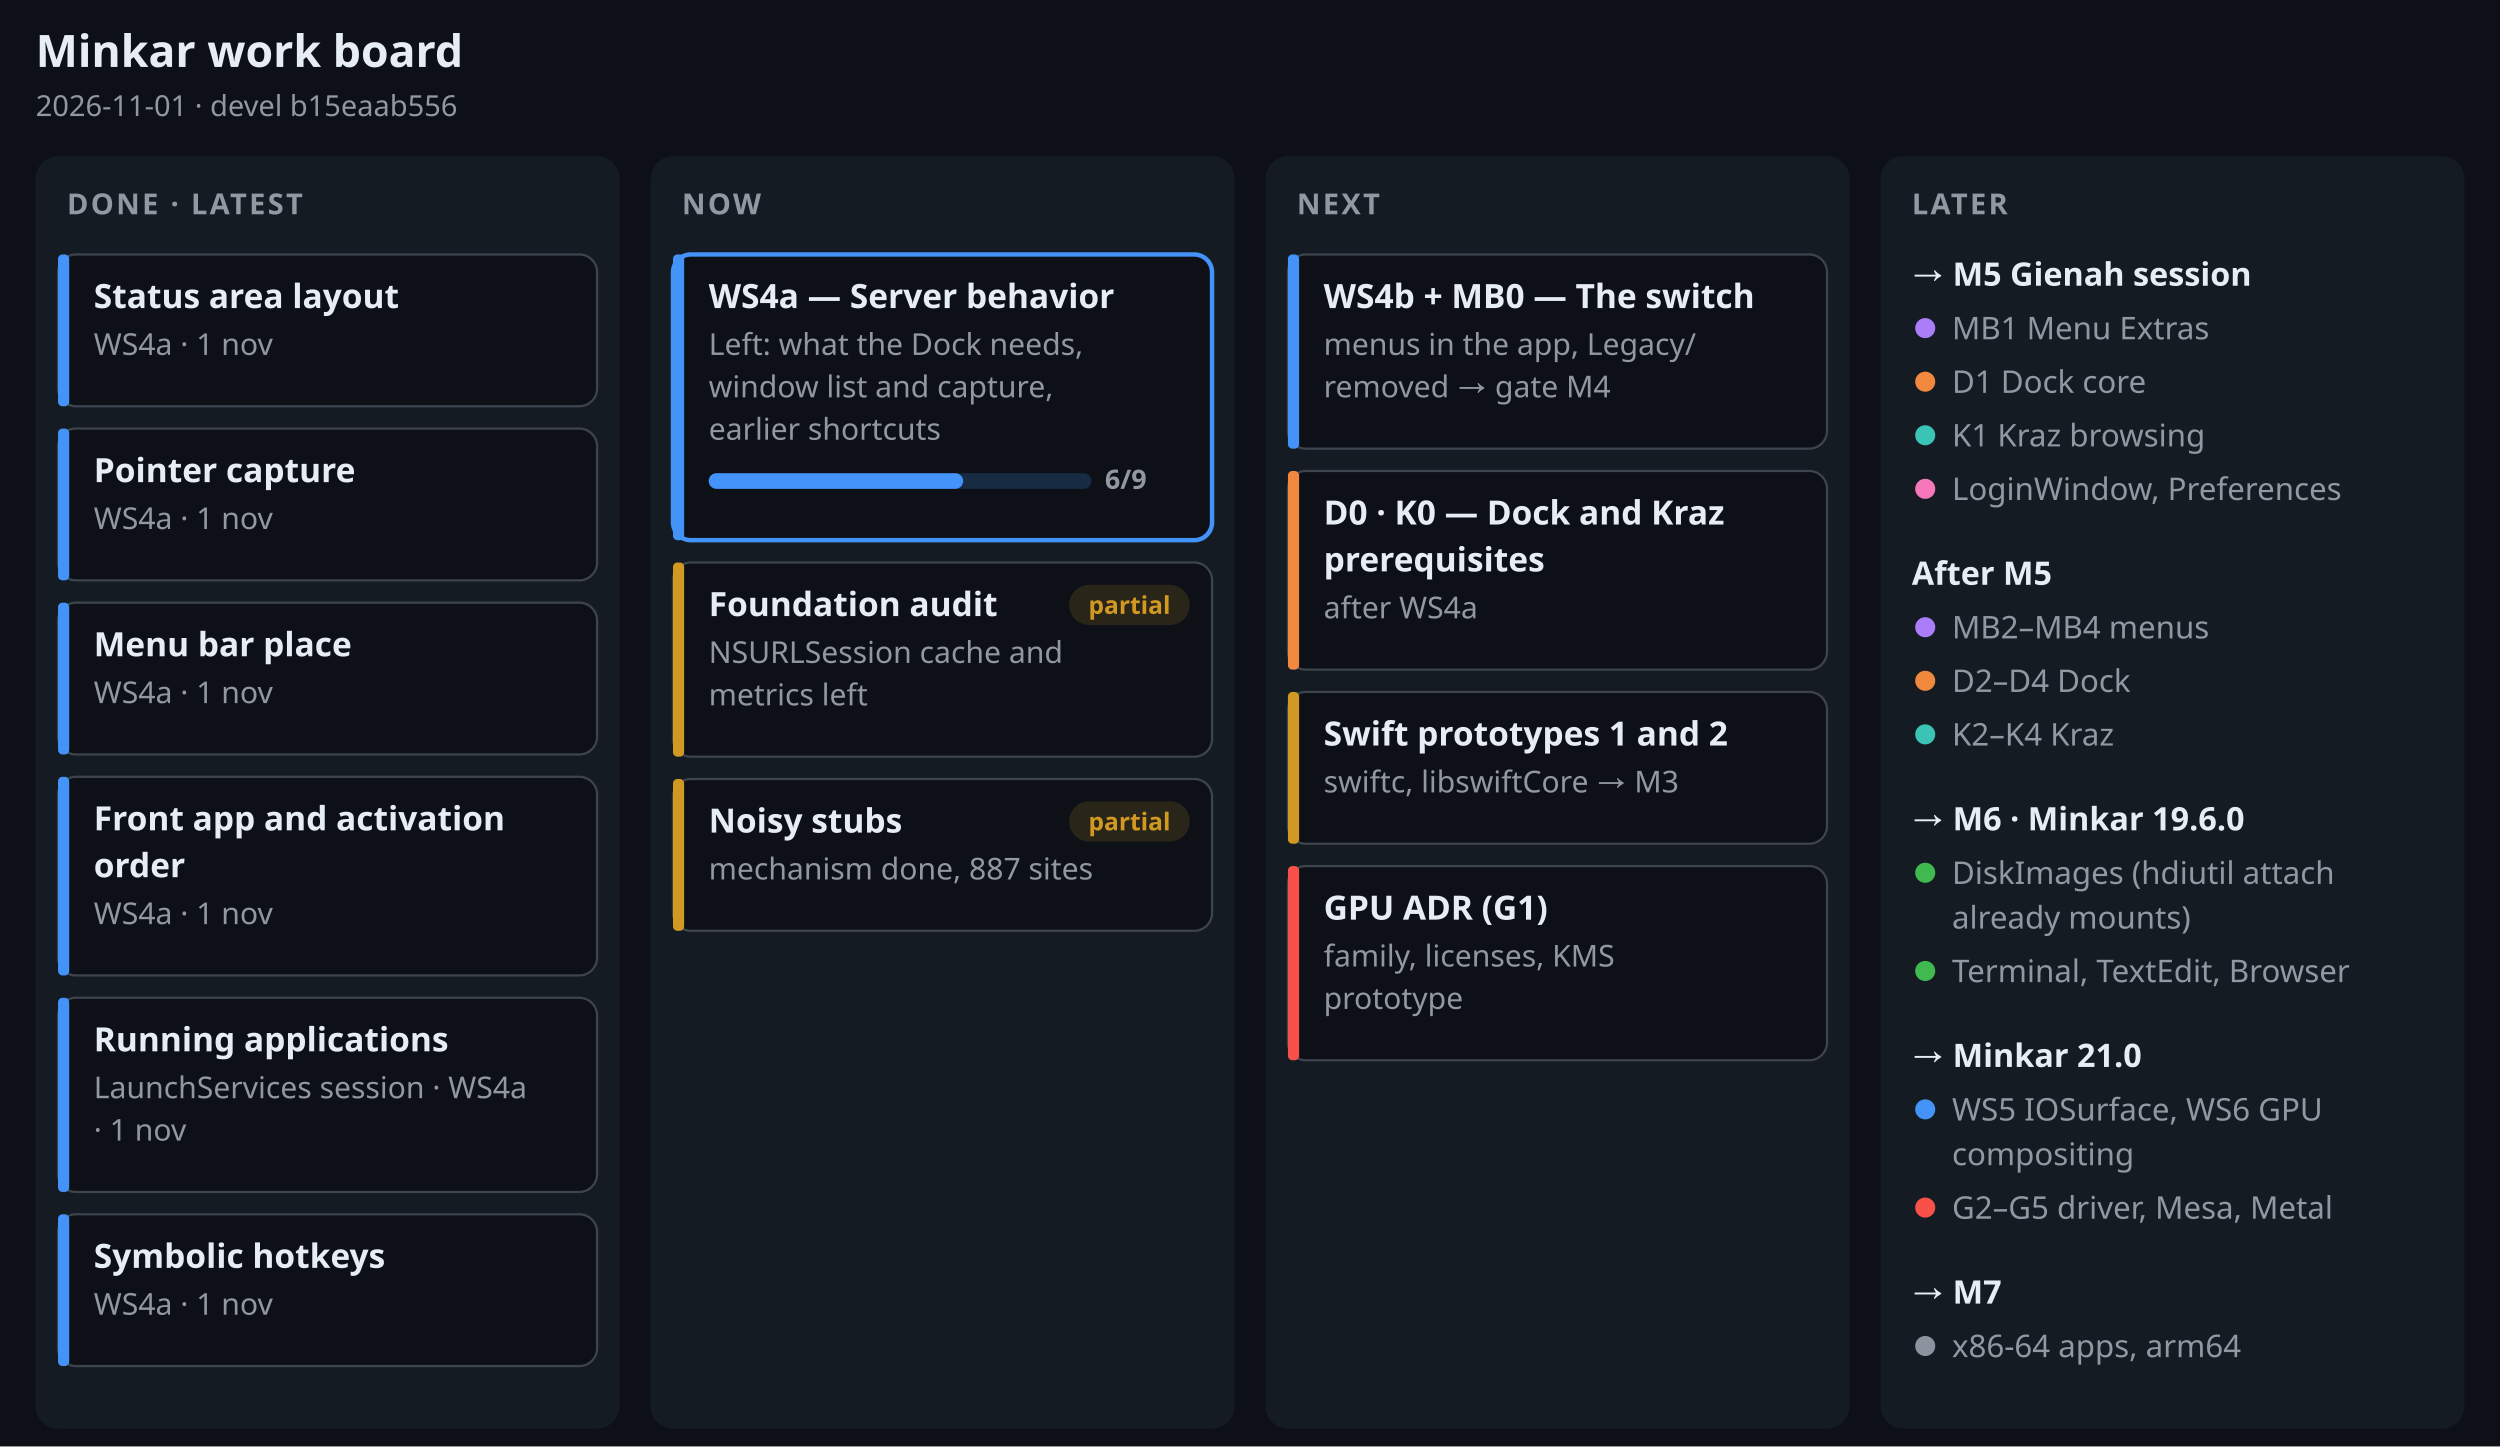
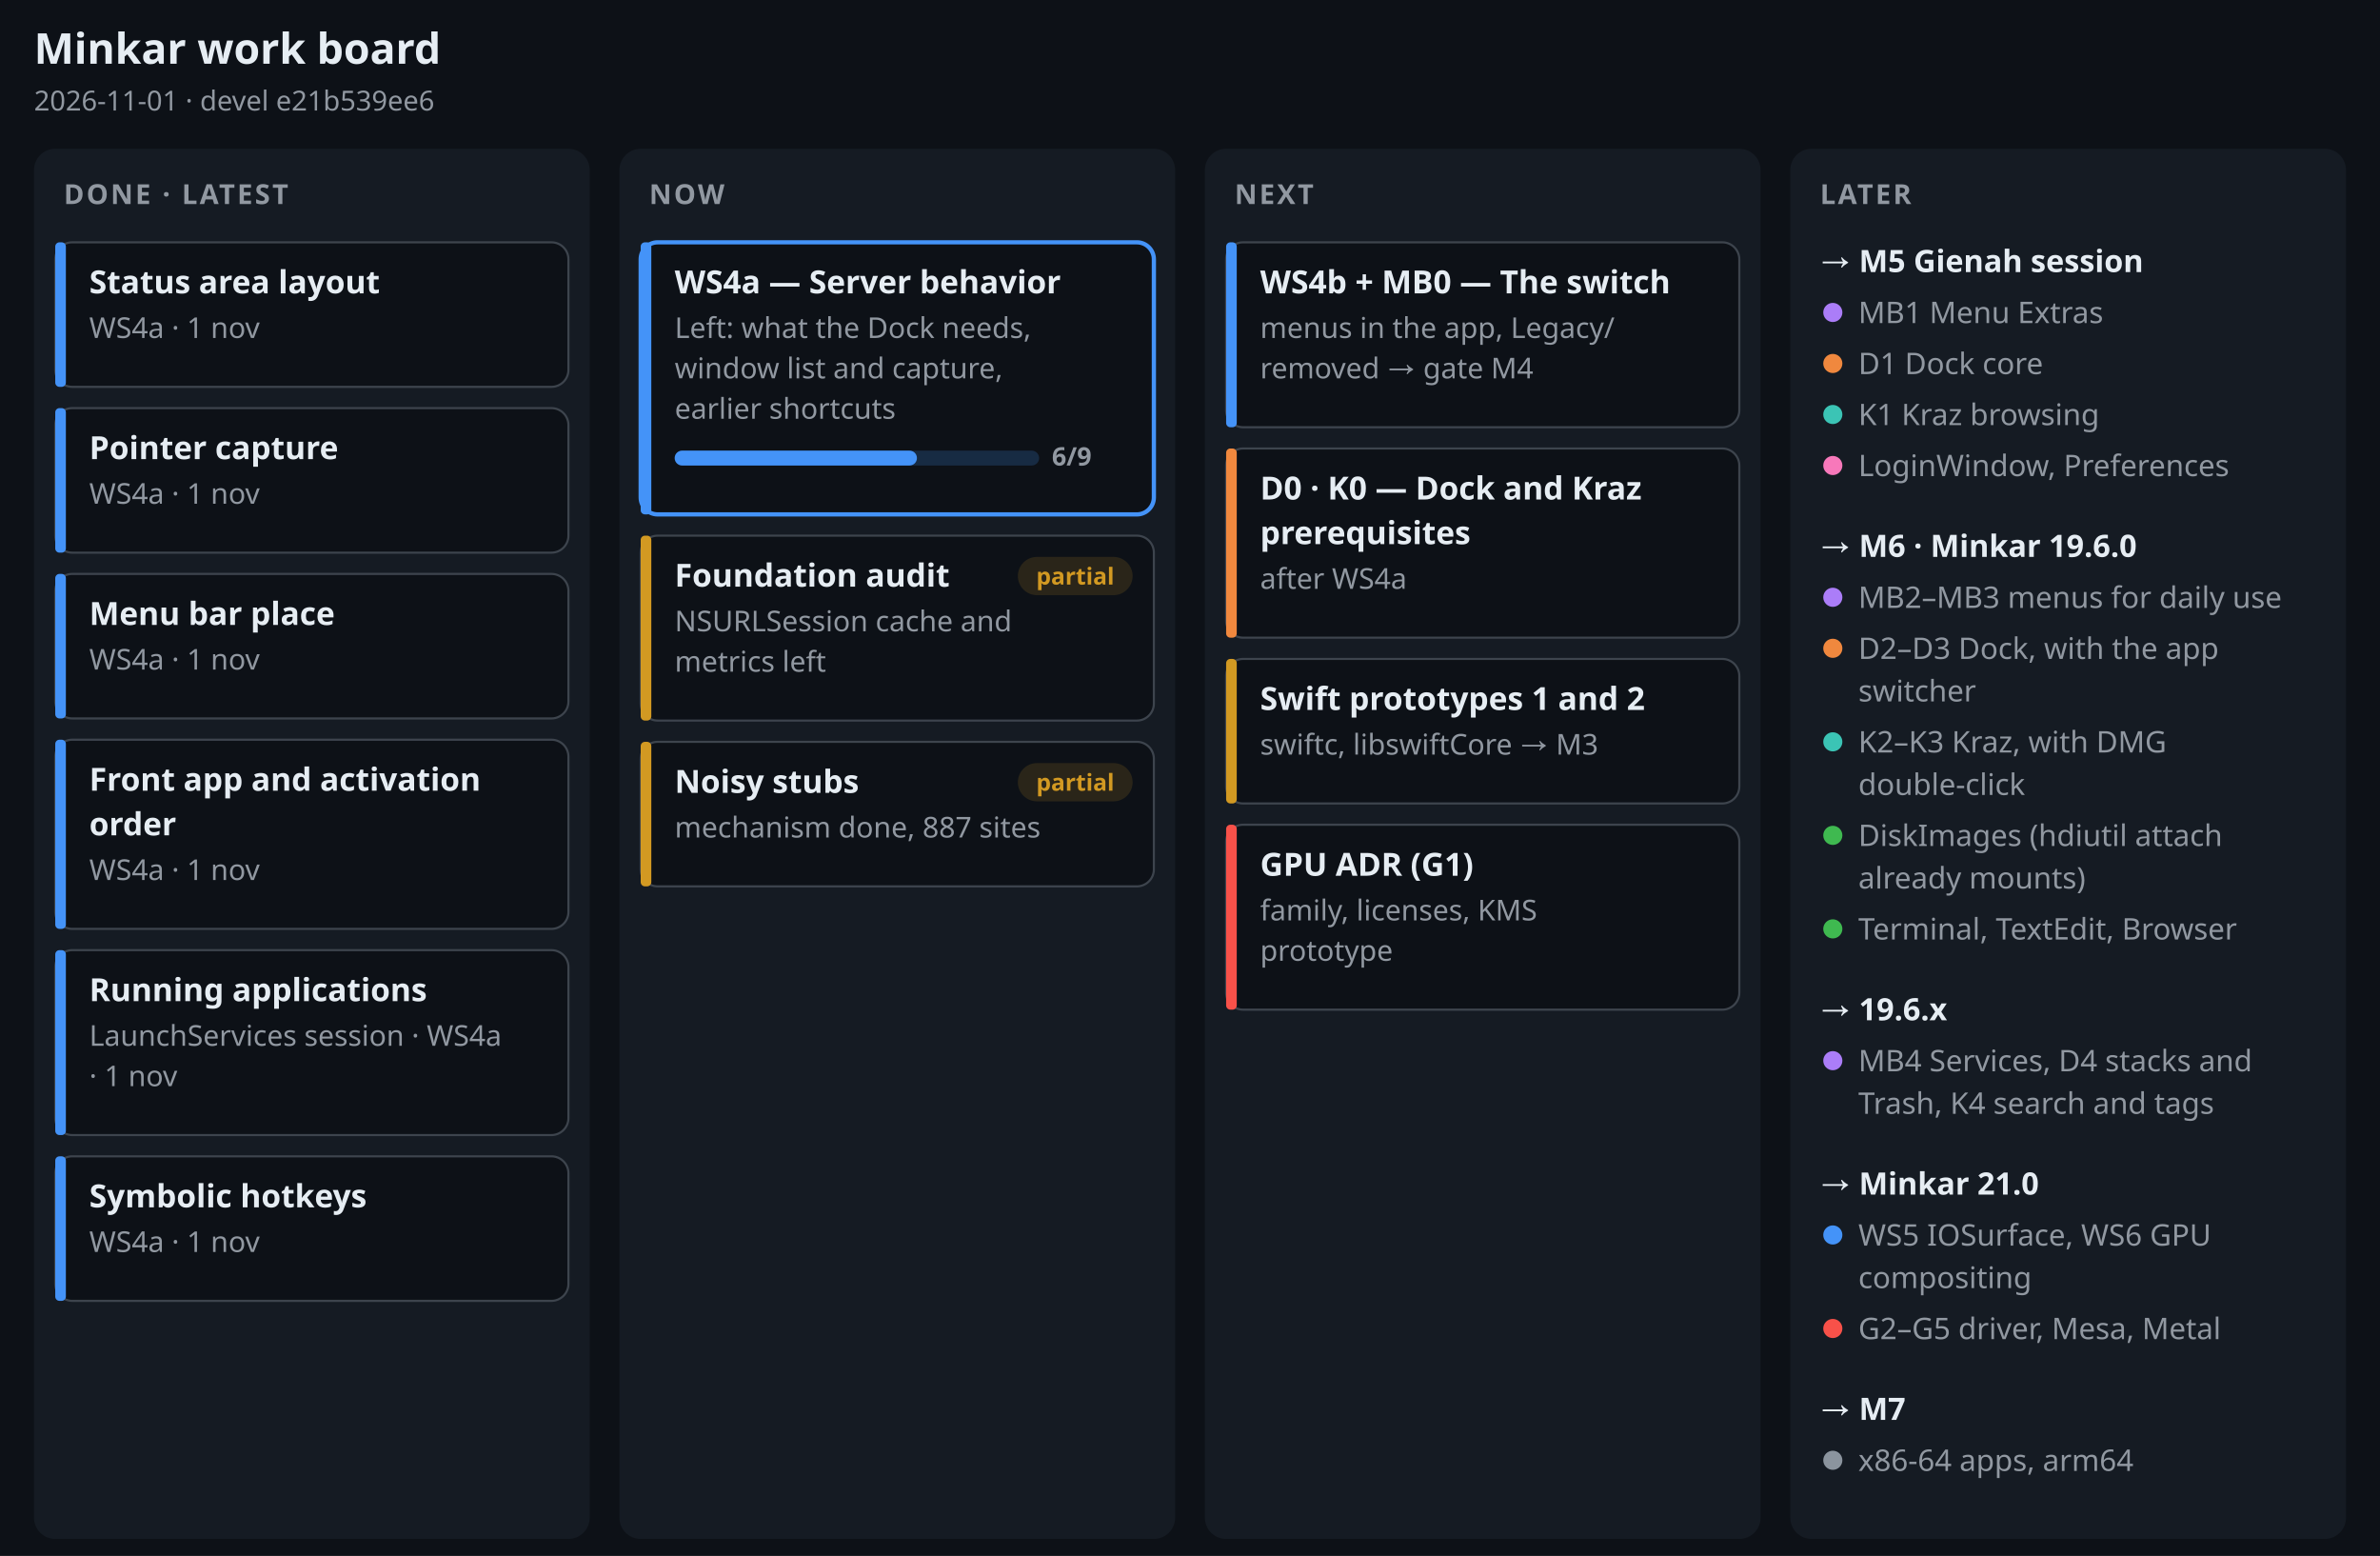
- <svg xmlns="http://www.w3.org/2000/svg" width="1120" height="648" viewBox="0 0 1120 648" font-family="-apple-system, BlinkMacSystemFont, 'Segoe UI', 'Noto Sans', Helvetica, Arial, sans-serif" role="img" aria-label="Minkar work board, 2026-11-01">
-   <rect width="1120" height="648" fill="#0d1117" />
+ <svg xmlns="http://www.w3.org/2000/svg" width="1120" height="732" viewBox="0 0 1120 732" font-family="-apple-system, BlinkMacSystemFont, 'Segoe UI', 'Noto Sans', Helvetica, Arial, sans-serif" role="img" aria-label="Minkar work board, 2026-11-01">
+   <rect width="1120" height="732" fill="#0d1117" />
  <text x="16" y="30" font-size="20" font-weight="700" fill="#e6edf3" text-anchor="start">Minkar work board</text>
-   <text x="16" y="52" font-size="13" font-weight="400" fill="#9198a1" text-anchor="start">2026-11-01 · devel b15eaab556</text>
-   <rect x="16" y="70" width="261.5" height="570" rx="10" fill="#151b23" />
+   <text x="16" y="52" font-size="13" font-weight="400" fill="#9198a1" text-anchor="start">2026-11-01 · devel e21b539ee6</text>
+   <rect x="16" y="70" width="261.5" height="654" rx="10" fill="#151b23" />
  <text x="30" y="96" font-size="13" font-weight="700" fill="#9198a1" text-anchor="start" letter-spacing=".08em">DONE · LATEST</text>
  <rect x="26" y="114" width="241.5" height="68" rx="8" fill="#0d1117" stroke="#3d444d" stroke-width="1" />
  <rect x="26" y="114" width="5" height="68" rx="2" fill="#4493f8" />
  <text x="42" y="138" font-size="15" font-weight="650" fill="#e6edf3" text-anchor="start">Status area layout</text>
  <text x="42" y="159" font-size="13.5" font-weight="400" fill="#9198a1" text-anchor="start">WS4a · 1 nov</text>
  <rect x="26" y="192" width="241.5" height="68" rx="8" fill="#0d1117" stroke="#3d444d" stroke-width="1" />
  <rect x="26" y="192" width="5" height="68" rx="2" fill="#4493f8" />
  <text x="42" y="216" font-size="15" font-weight="650" fill="#e6edf3" text-anchor="start">Pointer capture</text>
  <text x="42" y="237" font-size="13.5" font-weight="400" fill="#9198a1" text-anchor="start">WS4a · 1 nov</text>
  <rect x="26" y="270" width="241.5" height="68" rx="8" fill="#0d1117" stroke="#3d444d" stroke-width="1" />
  <rect x="26" y="270" width="5" height="68" rx="2" fill="#4493f8" />
  <text x="42" y="294" font-size="15" font-weight="650" fill="#e6edf3" text-anchor="start">Menu bar place</text>
  <text x="42" y="315" font-size="13.5" font-weight="400" fill="#9198a1" text-anchor="start">WS4a · 1 nov</text>
  <rect x="26" y="348" width="241.5" height="89" rx="8" fill="#0d1117" stroke="#3d444d" stroke-width="1" />
  <rect x="26" y="348" width="5" height="89" rx="2" fill="#4493f8" />
  <text x="42" y="372" font-size="15" font-weight="650" fill="#e6edf3" text-anchor="start">Front app and activation</text>
  <text x="42" y="393" font-size="15" font-weight="650" fill="#e6edf3" text-anchor="start">order</text>
  <text x="42" y="414" font-size="13.5" font-weight="400" fill="#9198a1" text-anchor="start">WS4a · 1 nov</text>
  <rect x="26" y="447" width="241.5" height="87" rx="8" fill="#0d1117" stroke="#3d444d" stroke-width="1" />
  <rect x="26" y="447" width="5" height="87" rx="2" fill="#4493f8" />
  <text x="42" y="471" font-size="15" font-weight="650" fill="#e6edf3" text-anchor="start">Running applications</text>
  <text x="42" y="492" font-size="13.5" font-weight="400" fill="#9198a1" text-anchor="start">LaunchServices session · WS4a</text>
  <text x="42" y="511" font-size="13.5" font-weight="400" fill="#9198a1" text-anchor="start">· 1 nov</text>
  <rect x="26" y="544" width="241.5" height="68" rx="8" fill="#0d1117" stroke="#3d444d" stroke-width="1" />
  <rect x="26" y="544" width="5" height="68" rx="2" fill="#4493f8" />
  <text x="42" y="568" font-size="15" font-weight="650" fill="#e6edf3" text-anchor="start">Symbolic hotkeys</text>
  <text x="42" y="589" font-size="13.5" font-weight="400" fill="#9198a1" text-anchor="start">WS4a · 1 nov</text>
-   <rect x="291.5" y="70" width="261.5" height="570" rx="10" fill="#151b23" />
+   <rect x="291.5" y="70" width="261.5" height="654" rx="10" fill="#151b23" />
  <text x="305.5" y="96" font-size="13" font-weight="700" fill="#9198a1" text-anchor="start" letter-spacing=".08em">NOW</text>
  <rect x="301.5" y="114" width="241.5" height="128" rx="8" fill="#0d1117" stroke="#4493f8" stroke-width="2" />
  <rect x="301.5" y="114" width="5" height="128" rx="2" fill="#4493f8" />
  <text x="317.5" y="138" font-size="15" font-weight="650" fill="#e6edf3" text-anchor="start">WS4a — Server behavior</text>
  <text x="317.5" y="159" font-size="13.5" font-weight="400" fill="#9198a1" text-anchor="start">Left: what the Dock needs,</text>
  <text x="317.5" y="178" font-size="13.5" font-weight="400" fill="#9198a1" text-anchor="start">window list and capture,</text>
  <text x="317.5" y="197" font-size="13.5" font-weight="400" fill="#9198a1" text-anchor="start">earlier shortcuts</text>
  <rect x="317.5" y="212" width="171.5" height="7" rx="3.5" fill="#4493f8" fill-opacity=".2" />
  <rect x="317.5" y="212" width="114" height="7" rx="3.5" fill="#4493f8" />
  <text x="495" y="219" font-size="12" font-weight="600" fill="#9198a1" text-anchor="start">6/9</text>
  <rect x="301.5" y="252" width="241.5" height="87" rx="8" fill="#0d1117" stroke="#3d444d" stroke-width="1" />
  <rect x="301.5" y="252" width="5" height="87" rx="2" fill="#d29922" />
  <text x="317.5" y="276" font-size="15" font-weight="650" fill="#e6edf3" text-anchor="start">Foundation audit</text>
  <text x="317.5" y="297" font-size="13.5" font-weight="400" fill="#9198a1" text-anchor="start">NSURLSession cache and</text>
  <text x="317.5" y="316" font-size="13.5" font-weight="400" fill="#9198a1" text-anchor="start">metrics left</text>
  <rect x="479" y="262" width="54" height="18" rx="9" fill="#d29922" fill-opacity=".15" />
  <text x="506" y="275" font-size="11" font-weight="600" fill="#d29922" text-anchor="middle">partial</text>
  <rect x="301.5" y="349" width="241.5" height="68" rx="8" fill="#0d1117" stroke="#3d444d" stroke-width="1" />
  <rect x="301.5" y="349" width="5" height="68" rx="2" fill="#d29922" />
  <text x="317.5" y="373" font-size="15" font-weight="650" fill="#e6edf3" text-anchor="start">Noisy stubs</text>
  <text x="317.5" y="394" font-size="13.5" font-weight="400" fill="#9198a1" text-anchor="start">mechanism done, 887 sites</text>
  <rect x="479" y="359" width="54" height="18" rx="9" fill="#d29922" fill-opacity=".15" />
  <text x="506" y="372" font-size="11" font-weight="600" fill="#d29922" text-anchor="middle">partial</text>
-   <rect x="567" y="70" width="261.5" height="570" rx="10" fill="#151b23" />
+   <rect x="567" y="70" width="261.5" height="654" rx="10" fill="#151b23" />
  <text x="581" y="96" font-size="13" font-weight="700" fill="#9198a1" text-anchor="start" letter-spacing=".08em">NEXT</text>
  <rect x="577" y="114" width="241.5" height="87" rx="8" fill="#0d1117" stroke="#3d444d" stroke-width="1" />
  <rect x="577" y="114" width="5" height="87" rx="2" fill="#4493f8" />
  <text x="593" y="138" font-size="15" font-weight="650" fill="#e6edf3" text-anchor="start">WS4b + MB0 — The switch</text>
  <text x="593" y="159" font-size="13.5" font-weight="400" fill="#9198a1" text-anchor="start">menus in the app, Legacy/</text>
  <text x="593" y="178" font-size="13.5" font-weight="400" fill="#9198a1" text-anchor="start">removed → gate M4</text>
  <rect x="577" y="211" width="241.5" height="89" rx="8" fill="#0d1117" stroke="#3d444d" stroke-width="1" />
  <rect x="577" y="211" width="5" height="89" rx="2" fill="#f0883e" />
  <text x="593" y="235" font-size="15" font-weight="650" fill="#e6edf3" text-anchor="start">D0 · K0 — Dock and Kraz</text>
  <text x="593" y="256" font-size="15" font-weight="650" fill="#e6edf3" text-anchor="start">prerequisites</text>
  <text x="593" y="277" font-size="13.5" font-weight="400" fill="#9198a1" text-anchor="start">after WS4a</text>
  <rect x="577" y="310" width="241.5" height="68" rx="8" fill="#0d1117" stroke="#3d444d" stroke-width="1" />
  <rect x="577" y="310" width="5" height="68" rx="2" fill="#d29922" />
  <text x="593" y="334" font-size="15" font-weight="650" fill="#e6edf3" text-anchor="start">Swift prototypes 1 and 2</text>
  <text x="593" y="355" font-size="13.5" font-weight="400" fill="#9198a1" text-anchor="start">swiftc, libswiftCore → M3</text>
  <rect x="577" y="388" width="241.5" height="87" rx="8" fill="#0d1117" stroke="#3d444d" stroke-width="1" />
  <rect x="577" y="388" width="5" height="87" rx="2" fill="#f85149" />
  <text x="593" y="412" font-size="15" font-weight="650" fill="#e6edf3" text-anchor="start">GPU ADR (G1)</text>
  <text x="593" y="433" font-size="13.5" font-weight="400" fill="#9198a1" text-anchor="start">family, licenses, KMS</text>
  <text x="593" y="452" font-size="13.5" font-weight="400" fill="#9198a1" text-anchor="start">prototype</text>
-   <rect x="842.5" y="70" width="261.5" height="570" rx="10" fill="#151b23" />
+   <rect x="842.5" y="70" width="261.5" height="654" rx="10" fill="#151b23" />
  <text x="856.5" y="96" font-size="13" font-weight="700" fill="#9198a1" text-anchor="start" letter-spacing=".08em">LATER</text>
  <text x="856.5" y="128" font-size="14.5" font-weight="700" fill="#e6edf3" text-anchor="start">→ M5 Gienah session</text>
  <circle cx="862.5" cy="147" r="4.5" fill="#ab7df8" />
  <text x="874.5" y="152" font-size="14" font-weight="400" fill="#9198a1" text-anchor="start">MB1 Menu Extras</text>
  <circle cx="862.5" cy="171" r="4.5" fill="#f0883e" />
  <text x="874.5" y="176" font-size="14" font-weight="400" fill="#9198a1" text-anchor="start">D1 Dock core</text>
  <circle cx="862.5" cy="195" r="4.5" fill="#3bc4b5" />
  <text x="874.5" y="200" font-size="14" font-weight="400" fill="#9198a1" text-anchor="start">K1 Kraz browsing</text>
  <circle cx="862.5" cy="219" r="4.5" fill="#f778ba" />
  <text x="874.5" y="224" font-size="14" font-weight="400" fill="#9198a1" text-anchor="start">LoginWindow, Preferences</text>
-   <text x="856.5" y="262" font-size="14.5" font-weight="700" fill="#e6edf3" text-anchor="start">After M5</text>
+   <text x="856.5" y="262" font-size="14.5" font-weight="700" fill="#e6edf3" text-anchor="start">→ M6 · Minkar 19.6.0</text>
  <circle cx="862.5" cy="281" r="4.5" fill="#ab7df8" />
-   <text x="874.5" y="286" font-size="14" font-weight="400" fill="#9198a1" text-anchor="start">MB2–MB4 menus</text>
+   <text x="874.5" y="286" font-size="14" font-weight="400" fill="#9198a1" text-anchor="start">MB2–MB3 menus for daily use</text>
  <circle cx="862.5" cy="305" r="4.5" fill="#f0883e" />
-   <text x="874.5" y="310" font-size="14" font-weight="400" fill="#9198a1" text-anchor="start">D2–D4 Dock</text>
-   <circle cx="862.5" cy="329" r="4.5" fill="#3bc4b5" />
-   <text x="874.5" y="334" font-size="14" font-weight="400" fill="#9198a1" text-anchor="start">K2–K4 Kraz</text>
-   <text x="856.5" y="372" font-size="14.5" font-weight="700" fill="#e6edf3" text-anchor="start">→ M6 · Minkar 19.6.0</text>
-   <circle cx="862.5" cy="391" r="4.5" fill="#3fb950" />
-   <text x="874.5" y="396" font-size="14" font-weight="400" fill="#9198a1" text-anchor="start">DiskImages (hdiutil attach</text>
-   <text x="874.5" y="416" font-size="14" font-weight="400" fill="#9198a1" text-anchor="start">already mounts)</text>
-   <circle cx="862.5" cy="435" r="4.5" fill="#3fb950" />
-   <text x="874.5" y="440" font-size="14" font-weight="400" fill="#9198a1" text-anchor="start">Terminal, TextEdit, Browser</text>
-   <text x="856.5" y="478" font-size="14.5" font-weight="700" fill="#e6edf3" text-anchor="start">→ Minkar 21.0</text>
-   <circle cx="862.5" cy="497" r="4.5" fill="#4493f8" />
-   <text x="874.5" y="502" font-size="14" font-weight="400" fill="#9198a1" text-anchor="start">WS5 IOSurface, WS6 GPU</text>
-   <text x="874.5" y="522" font-size="14" font-weight="400" fill="#9198a1" text-anchor="start">compositing</text>
-   <circle cx="862.5" cy="541" r="4.5" fill="#f85149" />
-   <text x="874.5" y="546" font-size="14" font-weight="400" fill="#9198a1" text-anchor="start">G2–G5 driver, Mesa, Metal</text>
-   <text x="856.5" y="584" font-size="14.5" font-weight="700" fill="#e6edf3" text-anchor="start">→ M7</text>
-   <circle cx="862.5" cy="603" r="4.5" fill="#8b949e" />
-   <text x="874.5" y="608" font-size="14" font-weight="400" fill="#9198a1" text-anchor="start">x86-64 apps, arm64</text>
+   <text x="874.5" y="310" font-size="14" font-weight="400" fill="#9198a1" text-anchor="start">D2–D3 Dock, with the app</text>
+   <text x="874.5" y="330" font-size="14" font-weight="400" fill="#9198a1" text-anchor="start">switcher</text>
+   <circle cx="862.5" cy="349" r="4.5" fill="#3bc4b5" />
+   <text x="874.5" y="354" font-size="14" font-weight="400" fill="#9198a1" text-anchor="start">K2–K3 Kraz, with DMG</text>
+   <text x="874.5" y="374" font-size="14" font-weight="400" fill="#9198a1" text-anchor="start">double-click</text>
+   <circle cx="862.5" cy="393" r="4.5" fill="#3fb950" />
+   <text x="874.5" y="398" font-size="14" font-weight="400" fill="#9198a1" text-anchor="start">DiskImages (hdiutil attach</text>
+   <text x="874.5" y="418" font-size="14" font-weight="400" fill="#9198a1" text-anchor="start">already mounts)</text>
+   <circle cx="862.5" cy="437" r="4.5" fill="#3fb950" />
+   <text x="874.5" y="442" font-size="14" font-weight="400" fill="#9198a1" text-anchor="start">Terminal, TextEdit, Browser</text>
+   <text x="856.5" y="480" font-size="14.5" font-weight="700" fill="#e6edf3" text-anchor="start">→ 19.6.x</text>
+   <circle cx="862.5" cy="499" r="4.5" fill="#ab7df8" />
+   <text x="874.5" y="504" font-size="14" font-weight="400" fill="#9198a1" text-anchor="start">MB4 Services, D4 stacks and</text>
+   <text x="874.5" y="524" font-size="14" font-weight="400" fill="#9198a1" text-anchor="start">Trash, K4 search and tags</text>
+   <text x="856.5" y="562" font-size="14.5" font-weight="700" fill="#e6edf3" text-anchor="start">→ Minkar 21.0</text>
+   <circle cx="862.5" cy="581" r="4.5" fill="#4493f8" />
+   <text x="874.5" y="586" font-size="14" font-weight="400" fill="#9198a1" text-anchor="start">WS5 IOSurface, WS6 GPU</text>
+   <text x="874.5" y="606" font-size="14" font-weight="400" fill="#9198a1" text-anchor="start">compositing</text>
+   <circle cx="862.5" cy="625" r="4.5" fill="#f85149" />
+   <text x="874.5" y="630" font-size="14" font-weight="400" fill="#9198a1" text-anchor="start">G2–G5 driver, Mesa, Metal</text>
+   <text x="856.5" y="668" font-size="14.5" font-weight="700" fill="#e6edf3" text-anchor="start">→ M7</text>
+   <circle cx="862.5" cy="687" r="4.5" fill="#8b949e" />
+   <text x="874.5" y="692" font-size="14" font-weight="400" fill="#9198a1" text-anchor="start">x86-64 apps, arm64</text>
</svg>
